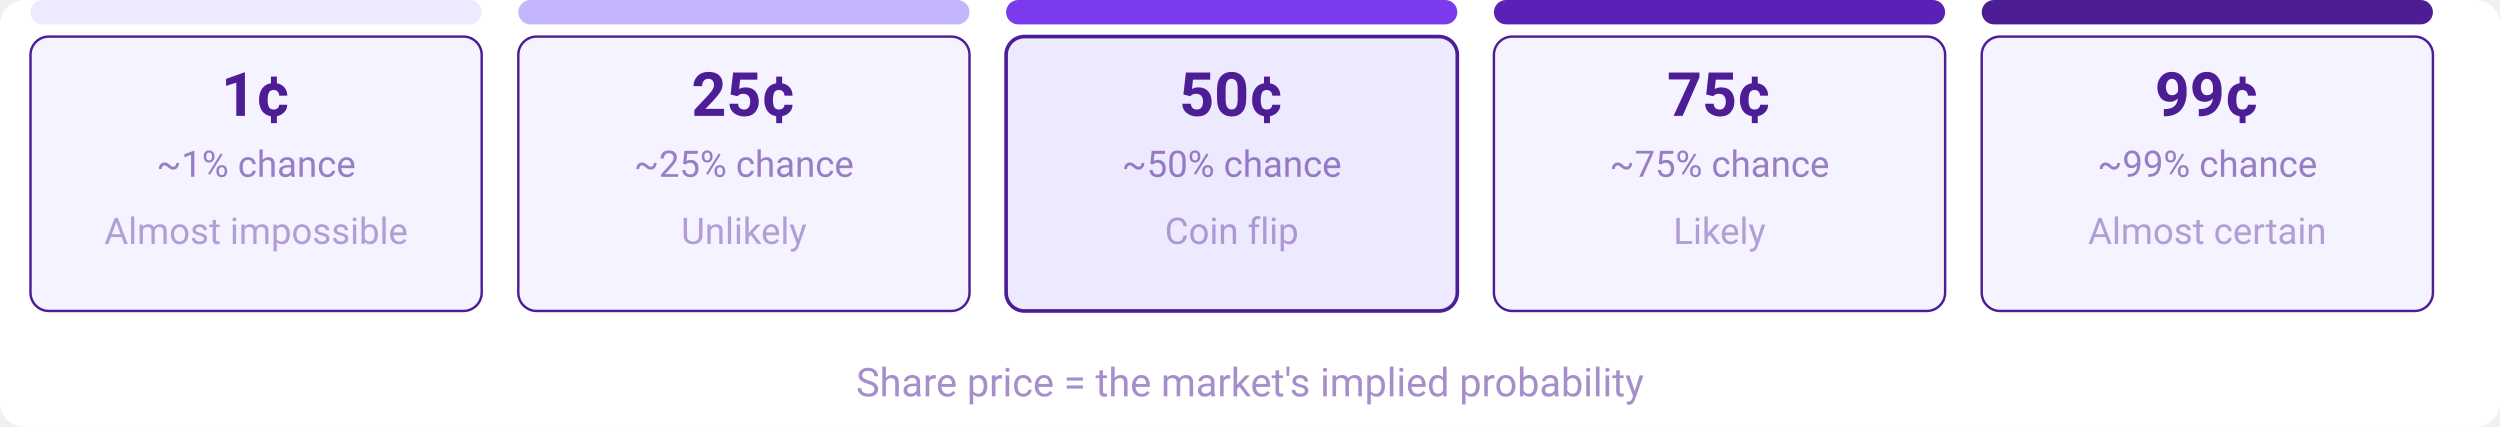
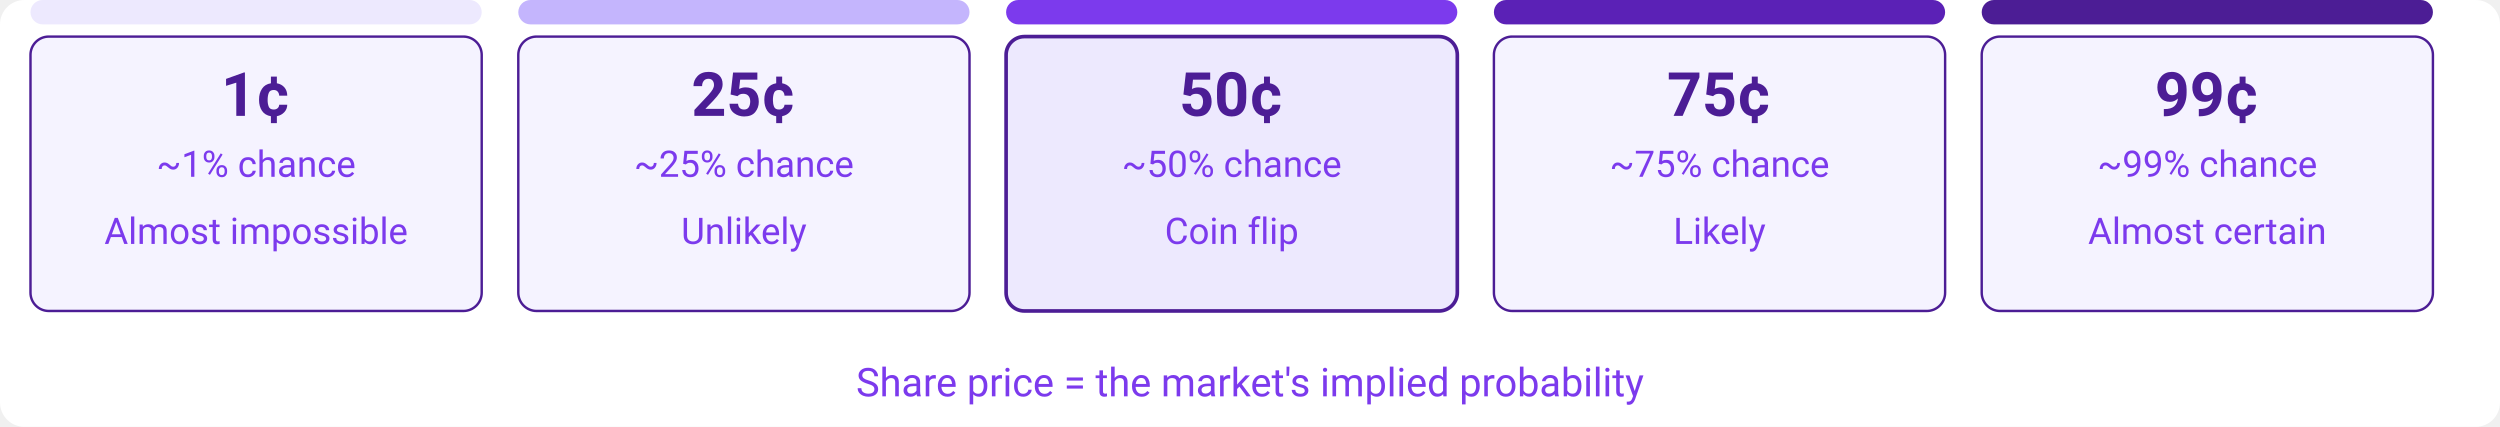
<svg xmlns="http://www.w3.org/2000/svg" viewBox="0 0 820 140" width="820" style="max-width: 820px; background: transparent; font-family: -apple-system, Segoe UI, Roboto, Helvetica Neue, Arial, sans-serif;">
  <rect data-bg="white" x="0.0" y="0.0" width="820.0" height="140.0" fill="#FFFFFF" rx="8" ry="8" />
  <rect x="10" y="0" width="148" height="8" rx="4" fill="#EDE9FE" />
  <rect x="10" y="12" width="148" height="90" rx="6" fill="#F5F3FF" stroke="#4C1D95" stroke-width="0.8" />
  <text x="84" y="38" text-anchor="middle" font-size="20" font-weight="700" fill="#4C1D95">1¢</text>
-   <text x="84" y="58" text-anchor="middle" font-size="12" fill="#4C1D95" opacity="0.55">~1% chance</text>
-   <text x="84" y="80" text-anchor="middle" font-size="12" fill="#4C1D95" opacity="0.4">Almost impossible</text>
+   <text x="84" y="58" text-anchor="middle" font-size="12" fill="#7C3AED">~1% chance</text>
+   <text x="84" y="80" text-anchor="middle" font-size="12" fill="#7C3AED">Almost impossible</text>
  <rect x="170" y="0" width="148" height="8" rx="4" fill="#C4B5FD" />
  <rect x="170" y="12" width="148" height="90" rx="6" fill="#F5F3FF" stroke="#4C1D95" stroke-width="0.8" />
  <text x="244" y="38" text-anchor="middle" font-size="20" font-weight="700" fill="#4C1D95">25¢</text>
-   <text x="244" y="58" text-anchor="middle" font-size="12" fill="#4C1D95" opacity="0.55">~25% chance</text>
-   <text x="244" y="80" text-anchor="middle" font-size="12" fill="#4C1D95" opacity="0.4">Unlikely</text>
+   <text x="244" y="58" text-anchor="middle" font-size="12" fill="#7C3AED">~25% chance</text>
+   <text x="244" y="80" text-anchor="middle" font-size="12" fill="#7C3AED">Unlikely</text>
  <rect x="330" y="0" width="148" height="8" rx="4" fill="#7C3AED" />
  <rect x="330" y="12" width="148" height="90" rx="6" fill="#EDE9FE" stroke="#4C1D95" stroke-width="1.2" />
  <text x="404" y="38" text-anchor="middle" font-size="20" font-weight="700" fill="#4C1D95">50¢</text>
-   <text x="404" y="58" text-anchor="middle" font-size="12" fill="#4C1D95" opacity="0.55">~50% chance</text>
-   <text x="404" y="80" text-anchor="middle" font-size="12" fill="#4C1D95" opacity="0.4">Coin flip</text>
+   <text x="404" y="58" text-anchor="middle" font-size="12" fill="#7C3AED">~50% chance</text>
+   <text x="404" y="80" text-anchor="middle" font-size="12" fill="#7C3AED">Coin flip</text>
  <rect x="490" y="0" width="148" height="8" rx="4" fill="#5B21B6" />
  <rect x="490" y="12" width="148" height="90" rx="6" fill="#F5F3FF" stroke="#4C1D95" stroke-width="0.8" />
  <text x="564" y="38" text-anchor="middle" font-size="20" font-weight="700" fill="#4C1D95">75¢</text>
-   <text x="564" y="58" text-anchor="middle" font-size="12" fill="#4C1D95" opacity="0.55">~75% chance</text>
-   <text x="564" y="80" text-anchor="middle" font-size="12" fill="#4C1D95" opacity="0.4">Likely</text>
+   <text x="564" y="58" text-anchor="middle" font-size="12" fill="#7C3AED">~75% chance</text>
+   <text x="564" y="80" text-anchor="middle" font-size="12" fill="#7C3AED">Likely</text>
  <rect x="650" y="0" width="148" height="8" rx="4" fill="#4C1D95" />
  <rect x="650" y="12" width="148" height="90" rx="6" fill="#F5F3FF" stroke="#4C1D95" stroke-width="0.8" />
  <text x="724" y="38" text-anchor="middle" font-size="20" font-weight="700" fill="#4C1D95">99¢</text>
-   <text x="724" y="58" text-anchor="middle" font-size="12" fill="#4C1D95" opacity="0.55">~99% chance</text>
-   <text x="724" y="80" text-anchor="middle" font-size="12" fill="#4C1D95" opacity="0.4">Almost certain</text>
-   <text x="410" y="130" text-anchor="middle" font-size="13" fill="#4C1D95" opacity="0.5">Share price = the market's implied probability</text>
+   <text x="724" y="58" text-anchor="middle" font-size="12" fill="#7C3AED">~99% chance</text>
+   <text x="724" y="80" text-anchor="middle" font-size="12" fill="#7C3AED">Almost certain</text>
+   <text x="410" y="130" text-anchor="middle" font-size="13" fill="#7C3AED">Share price = the market's implied probability</text>
</svg>
